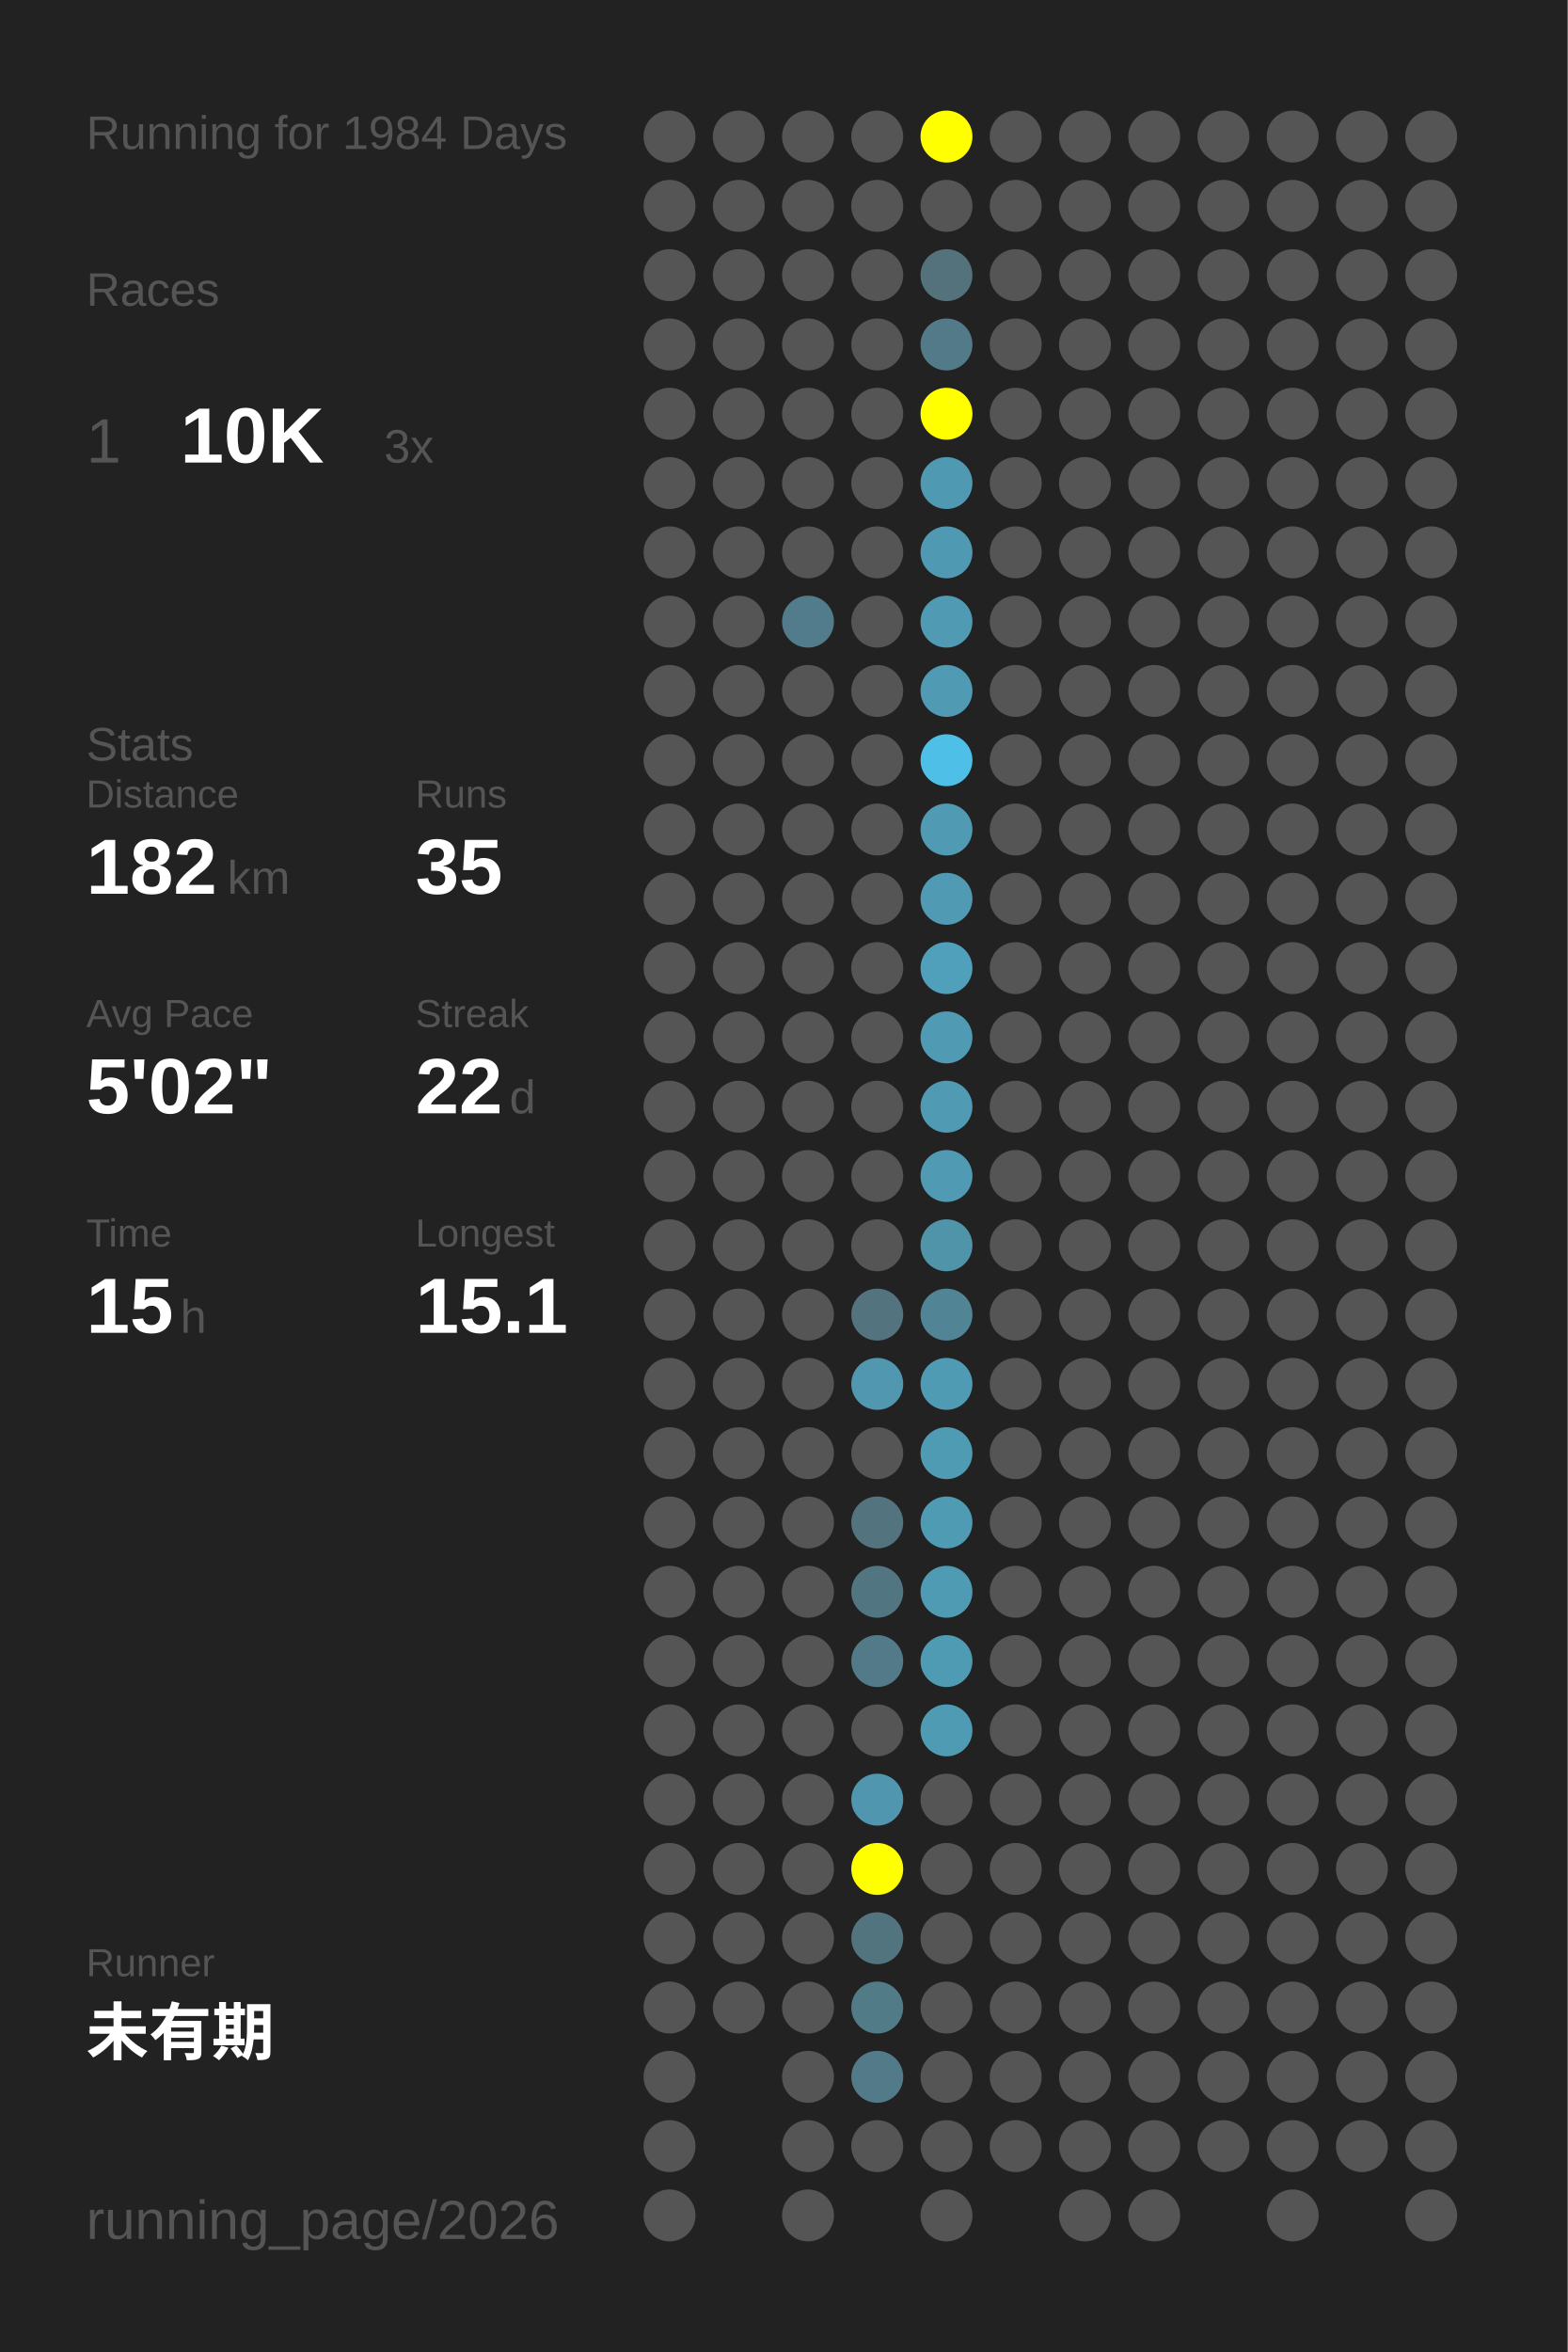
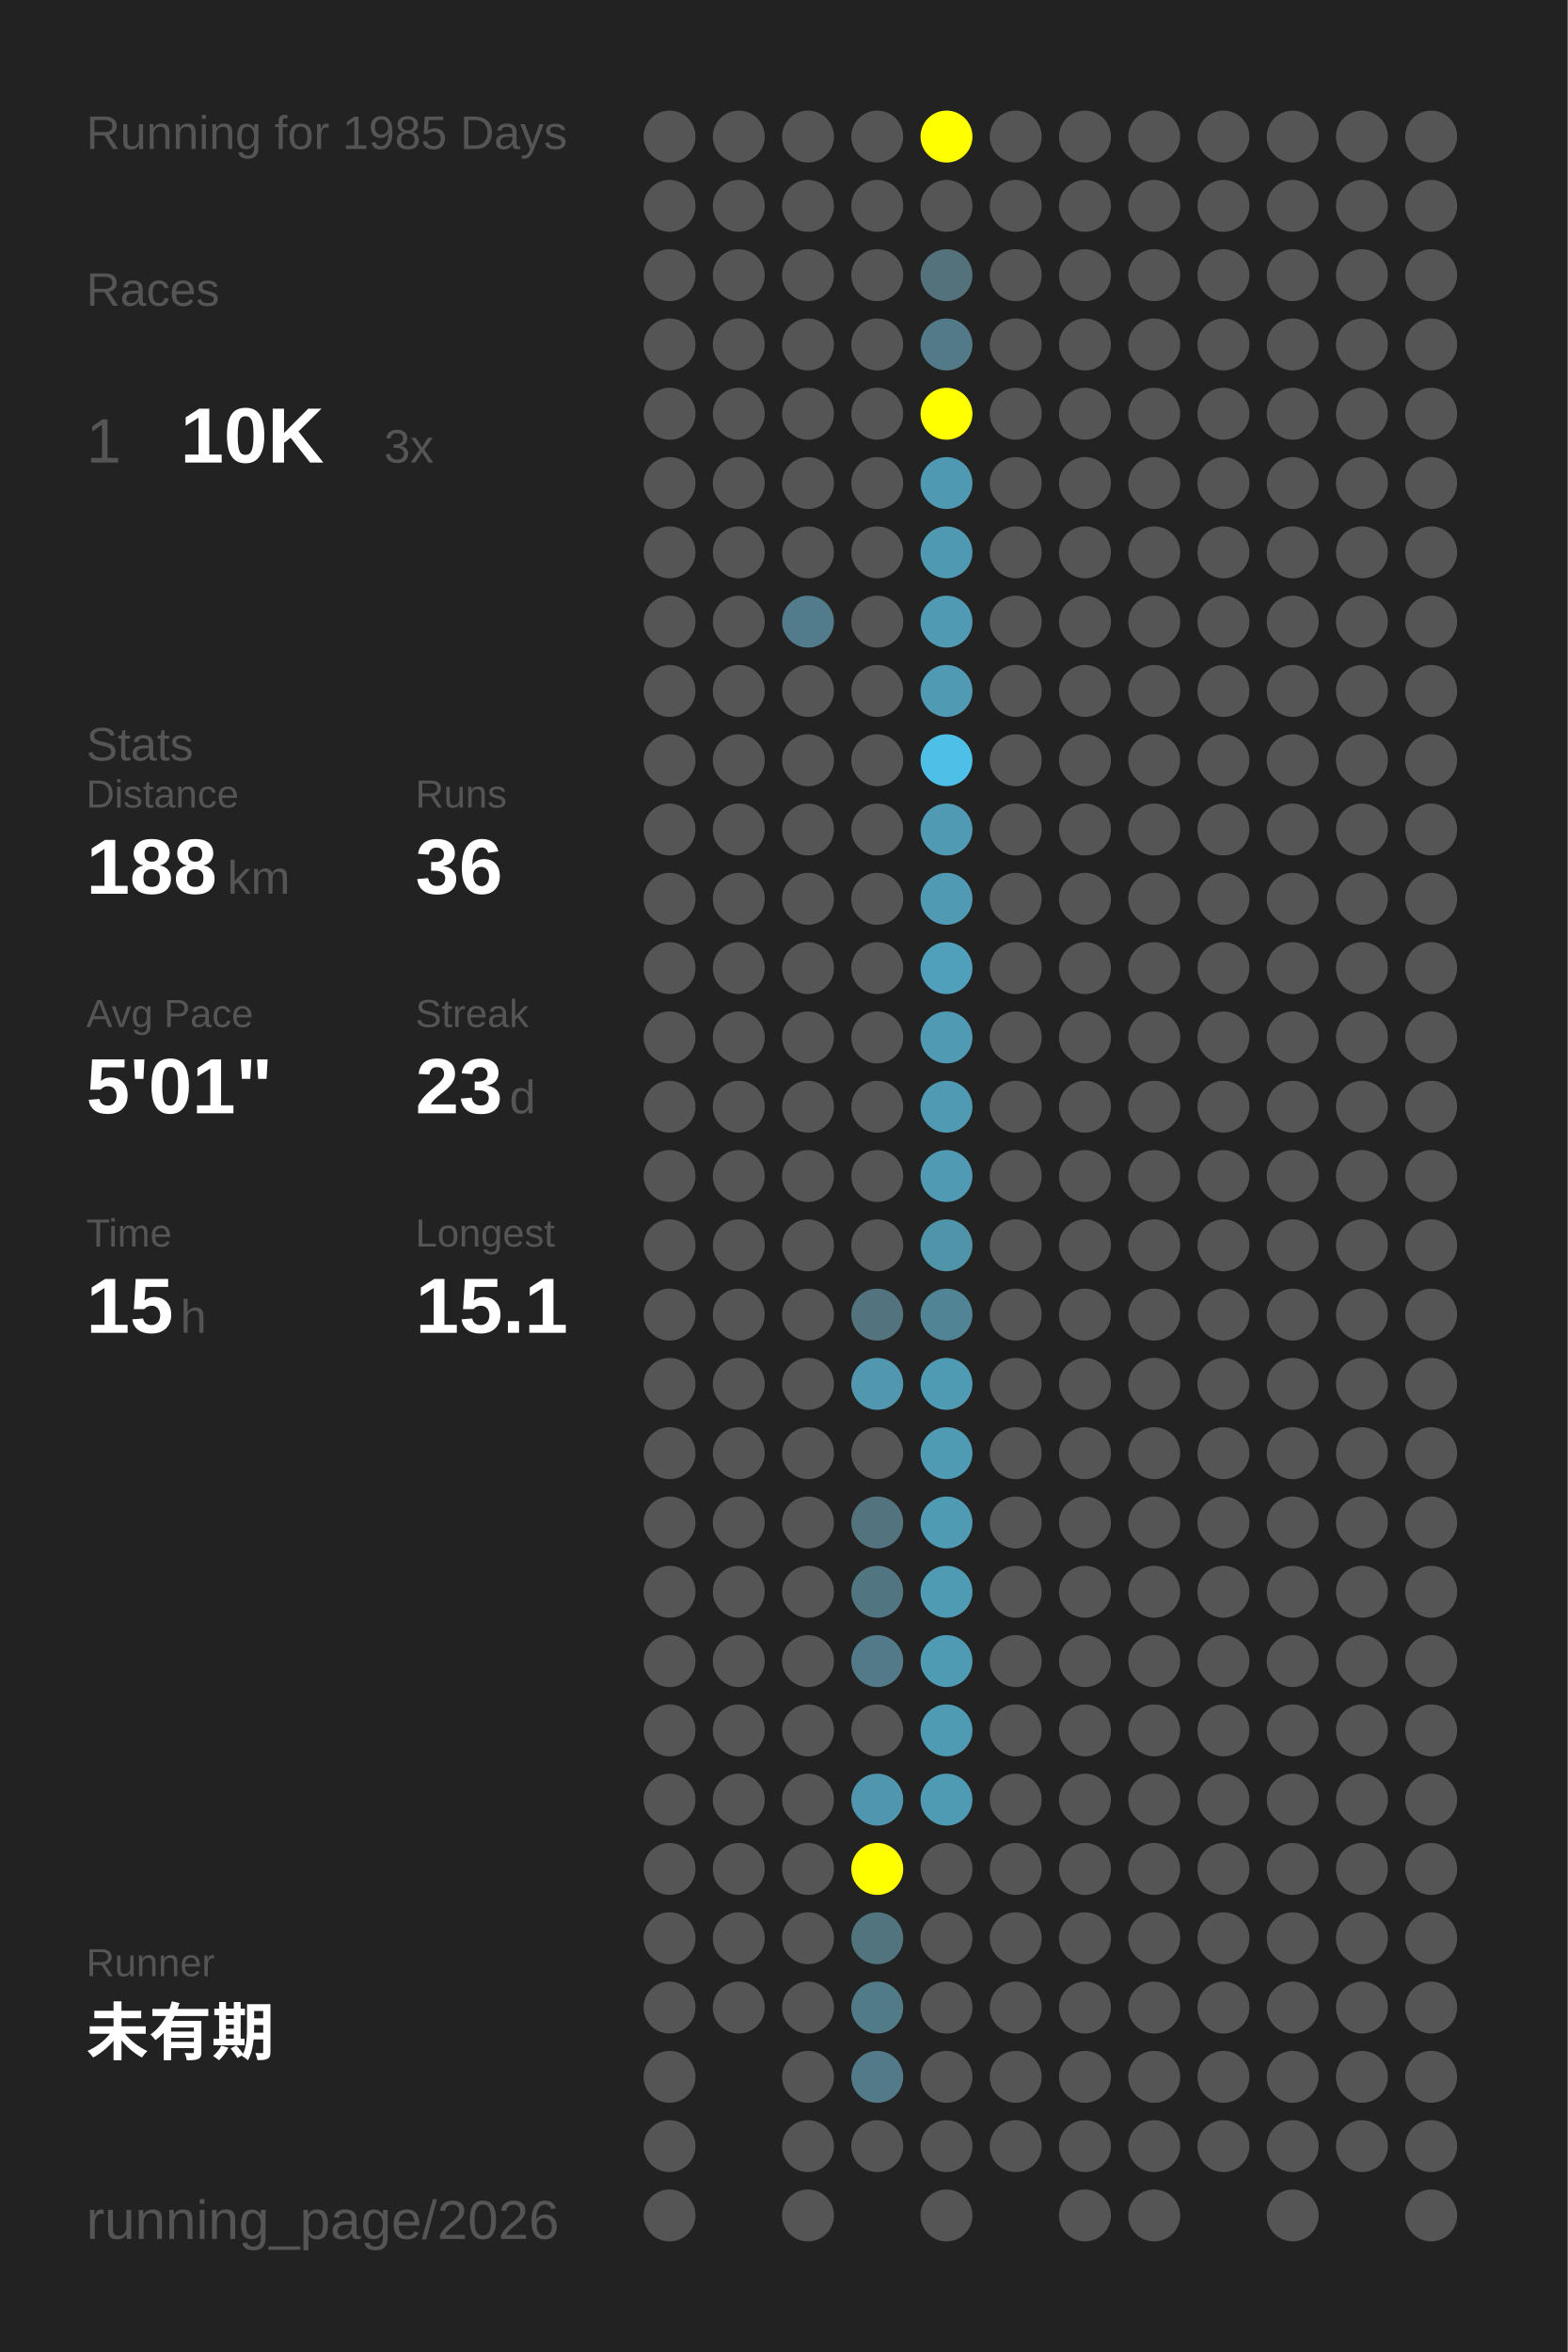
<svg xmlns="http://www.w3.org/2000/svg" baseProfile="full" height="300mm" version="1.1" viewBox="0,0,200,300" width="200mm">
  <defs />
  <rect fill="#222222" height="300" width="200" x="0" y="0" />
-   <text fill="#555555" style="font-size:6px; font-family:Arial;" x="11" y="19">Running for 1984 Days</text>
+   <text fill="#555555" style="font-size:6px; font-family:Arial;" x="11" y="19">Running for 1985 Days</text>
  <text fill="#555555" style="font-size:6px; font-family:Arial;" x="11" y="39">Races</text>
  <text fill="#555555" style="font-size:8px; font-family:Arial;" x="11" y="59">1</text>
  <text fill="#FFFFFF" style="font-size:10px; font-family:Arial; font-weight:bold;" x="23" y="59">10K</text>
  <text fill="#555555" style="font-size:6px; font-family:Arial;" x="49" y="59">3x</text>
  <text fill="#555555" style="font-size:6px; font-family:Arial;" x="11" y="97">Stats</text>
  <text fill="#555555" style="font-size:5px; font-family:Arial;" x="11" y="103">Distance</text>
-   <text fill="#FFFFFF" style="font-size:10px; font-family:Arial; font-weight:bold;" x="11" y="114">182</text>
+   <text fill="#FFFFFF" style="font-size:10px; font-family:Arial; font-weight:bold;" x="11" y="114">188</text>
  <text fill="#555555" style="font-size:6px; font-family:Arial;" x="29" y="114">km</text>
  <text fill="#555555" style="font-size:5px; font-family:Arial;" x="53" y="103">Runs</text>
-   <text fill="#FFFFFF" style="font-size:10px; font-family:Arial; font-weight:bold;" x="53" y="114">35</text>
+   <text fill="#FFFFFF" style="font-size:10px; font-family:Arial; font-weight:bold;" x="53" y="114">36</text>
  <text fill="#555555" style="font-size:5px; font-family:Arial;" x="11" y="131">Avg Pace</text>
-   <text fill="#FFFFFF" style="font-size:10px; font-family:Arial; font-weight:bold;" x="11" y="142">5'02"</text>
+   <text fill="#FFFFFF" style="font-size:10px; font-family:Arial; font-weight:bold;" x="11" y="142">5'01"</text>
  <text fill="#555555" style="font-size:5px; font-family:Arial;" x="53" y="131">Streak</text>
-   <text fill="#FFFFFF" style="font-size:10px; font-family:Arial; font-weight:bold;" x="53" y="142">22</text>
+   <text fill="#FFFFFF" style="font-size:10px; font-family:Arial; font-weight:bold;" x="53" y="142">23</text>
  <text fill="#555555" style="font-size:6px; font-family:Arial;" x="65" y="142">d</text>
  <text fill="#555555" style="font-size:5px; font-family:Arial;" x="11" y="159">Time</text>
  <text fill="#FFFFFF" style="font-size:10px; font-family:Arial; font-weight:bold;" x="11" y="170">15</text>
  <text fill="#555555" style="font-size:6px; font-family:Arial;" x="23" y="170">h</text>
  <text fill="#555555" style="font-size:5px; font-family:Arial;" x="53" y="159">Longest</text>
  <text fill="#FFFFFF" style="font-size:10px; font-family:Arial; font-weight:bold;" x="53" y="170">15.1</text>
  <text fill="#555555" style="font-size:5px; font-family:Arial;" x="11" y="252.065">Runner</text>
  <text fill="#FFFFFF" style="font-size:8px; font-family:Arial; font-weight:bold;" x="11" y="262.065">未有期</text>
  <text fill="#555555" style="font-size:7px; font-family:Arial;" x="11" y="285.581">running_page/2026</text>
  <circle cx="85.417" cy="17.419" fill="#555555" r="3.312" />
  <circle cx="85.417" cy="26.258" fill="#555555" r="3.312" />
  <circle cx="85.417" cy="35.097" fill="#555555" r="3.312" />
  <circle cx="85.417" cy="43.935" fill="#555555" r="3.312" />
  <circle cx="85.417" cy="52.774" fill="#555555" r="3.312" />
  <circle cx="85.417" cy="61.613" fill="#555555" r="3.312" />
  <circle cx="85.417" cy="70.452" fill="#555555" r="3.312" />
  <circle cx="85.417" cy="79.29" fill="#555555" r="3.312" />
  <circle cx="85.417" cy="88.129" fill="#555555" r="3.312" />
  <circle cx="85.417" cy="96.968" fill="#555555" r="3.312" />
  <circle cx="85.417" cy="105.806" fill="#555555" r="3.312" />
  <circle cx="85.417" cy="114.645" fill="#555555" r="3.312" />
  <circle cx="85.417" cy="123.484" fill="#555555" r="3.312" />
  <circle cx="85.417" cy="132.323" fill="#555555" r="3.312" />
  <circle cx="85.417" cy="141.161" fill="#555555" r="3.312" />
  <circle cx="85.417" cy="150" fill="#555555" r="3.312" />
  <circle cx="85.417" cy="158.839" fill="#555555" r="3.312" />
  <circle cx="85.417" cy="167.677" fill="#555555" r="3.312" />
  <circle cx="85.417" cy="176.516" fill="#555555" r="3.312" />
  <circle cx="85.417" cy="185.355" fill="#555555" r="3.312" />
  <circle cx="85.417" cy="194.194" fill="#555555" r="3.312" />
  <circle cx="85.417" cy="203.032" fill="#555555" r="3.312" />
  <circle cx="85.417" cy="211.871" fill="#555555" r="3.312" />
  <circle cx="85.417" cy="220.71" fill="#555555" r="3.312" />
  <circle cx="85.417" cy="229.548" fill="#555555" r="3.312" />
  <circle cx="85.417" cy="238.387" fill="#555555" r="3.312" />
  <circle cx="85.417" cy="247.226" fill="#555555" r="3.312" />
  <circle cx="85.417" cy="256.065" fill="#555555" r="3.312" />
  <circle cx="85.417" cy="264.903" fill="#555555" r="3.312" />
  <circle cx="85.417" cy="273.742" fill="#555555" r="3.312" />
  <circle cx="85.417" cy="282.581" fill="#555555" r="3.312" />
  <circle cx="94.25" cy="17.419" fill="#555555" r="3.312" />
  <circle cx="94.25" cy="26.258" fill="#555555" r="3.312" />
  <circle cx="94.25" cy="35.097" fill="#555555" r="3.312" />
  <circle cx="94.25" cy="43.935" fill="#555555" r="3.312" />
  <circle cx="94.25" cy="52.774" fill="#555555" r="3.312" />
  <circle cx="94.25" cy="61.613" fill="#555555" r="3.312" />
  <circle cx="94.25" cy="70.452" fill="#555555" r="3.312" />
  <circle cx="94.25" cy="79.29" fill="#555555" r="3.312" />
  <circle cx="94.25" cy="88.129" fill="#555555" r="3.312" />
  <circle cx="94.25" cy="96.968" fill="#555555" r="3.312" />
  <circle cx="94.25" cy="105.806" fill="#555555" r="3.312" />
  <circle cx="94.25" cy="114.645" fill="#555555" r="3.312" />
  <circle cx="94.25" cy="123.484" fill="#555555" r="3.312" />
  <circle cx="94.25" cy="132.323" fill="#555555" r="3.312" />
  <circle cx="94.25" cy="141.161" fill="#555555" r="3.312" />
  <circle cx="94.25" cy="150" fill="#555555" r="3.312" />
  <circle cx="94.25" cy="158.839" fill="#555555" r="3.312" />
  <circle cx="94.25" cy="167.677" fill="#555555" r="3.312" />
  <circle cx="94.25" cy="176.516" fill="#555555" r="3.312" />
  <circle cx="94.25" cy="185.355" fill="#555555" r="3.312" />
  <circle cx="94.25" cy="194.194" fill="#555555" r="3.312" />
  <circle cx="94.25" cy="203.032" fill="#555555" r="3.312" />
  <circle cx="94.25" cy="211.871" fill="#555555" r="3.312" />
  <circle cx="94.25" cy="220.71" fill="#555555" r="3.312" />
  <circle cx="94.25" cy="229.548" fill="#555555" r="3.312" />
  <circle cx="94.25" cy="238.387" fill="#555555" r="3.312" />
  <circle cx="94.25" cy="247.226" fill="#555555" r="3.312" />
  <circle cx="94.25" cy="256.065" fill="#555555" r="3.312" />
  <circle cx="103.083" cy="17.419" fill="#555555" r="3.312" />
  <circle cx="103.083" cy="26.258" fill="#555555" r="3.312" />
  <circle cx="103.083" cy="35.097" fill="#555555" r="3.312" />
  <circle cx="103.083" cy="43.935" fill="#555555" r="3.312" />
  <circle cx="103.083" cy="52.774" fill="#555555" r="3.312" />
  <circle cx="103.083" cy="61.613" fill="#555555" r="3.312" />
  <circle cx="103.083" cy="70.452" fill="#555555" r="3.312" />
  <circle cx="103.083" cy="79.29" fill="#527c8b" r="3.312" />
  <circle cx="103.083" cy="88.129" fill="#555555" r="3.312" />
  <circle cx="103.083" cy="96.968" fill="#555555" r="3.312" />
  <circle cx="103.083" cy="105.806" fill="#555555" r="3.312" />
  <circle cx="103.083" cy="114.645" fill="#555555" r="3.312" />
  <circle cx="103.083" cy="123.484" fill="#555555" r="3.312" />
  <circle cx="103.083" cy="132.323" fill="#555555" r="3.312" />
  <circle cx="103.083" cy="141.161" fill="#555555" r="3.312" />
  <circle cx="103.083" cy="150" fill="#555555" r="3.312" />
  <circle cx="103.083" cy="158.839" fill="#555555" r="3.312" />
  <circle cx="103.083" cy="167.677" fill="#555555" r="3.312" />
  <circle cx="103.083" cy="176.516" fill="#555555" r="3.312" />
  <circle cx="103.083" cy="185.355" fill="#555555" r="3.312" />
  <circle cx="103.083" cy="194.194" fill="#555555" r="3.312" />
  <circle cx="103.083" cy="203.032" fill="#555555" r="3.312" />
  <circle cx="103.083" cy="211.871" fill="#555555" r="3.312" />
  <circle cx="103.083" cy="220.71" fill="#555555" r="3.312" />
  <circle cx="103.083" cy="229.548" fill="#555555" r="3.312" />
  <circle cx="103.083" cy="238.387" fill="#555555" r="3.312" />
  <circle cx="103.083" cy="247.226" fill="#555555" r="3.312" />
  <circle cx="103.083" cy="256.065" fill="#555555" r="3.312" />
  <circle cx="103.083" cy="264.903" fill="#555555" r="3.312" />
  <circle cx="103.083" cy="273.742" fill="#555555" r="3.312" />
  <circle cx="103.083" cy="282.581" fill="#555555" r="3.312" />
  <circle cx="111.917" cy="17.419" fill="#555555" r="3.312" />
  <circle cx="111.917" cy="26.258" fill="#555555" r="3.312" />
  <circle cx="111.917" cy="35.097" fill="#555555" r="3.312" />
  <circle cx="111.917" cy="43.935" fill="#555555" r="3.312" />
  <circle cx="111.917" cy="52.774" fill="#555555" r="3.312" />
  <circle cx="111.917" cy="61.613" fill="#555555" r="3.312" />
  <circle cx="111.917" cy="70.452" fill="#555555" r="3.312" />
  <circle cx="111.917" cy="79.29" fill="#555555" r="3.312" />
  <circle cx="111.917" cy="88.129" fill="#555555" r="3.312" />
  <circle cx="111.917" cy="96.968" fill="#555555" r="3.312" />
  <circle cx="111.917" cy="105.806" fill="#555555" r="3.312" />
  <circle cx="111.917" cy="114.645" fill="#555555" r="3.312" />
  <circle cx="111.917" cy="123.484" fill="#555555" r="3.312" />
  <circle cx="111.917" cy="132.323" fill="#555555" r="3.312" />
  <circle cx="111.917" cy="141.161" fill="#555555" r="3.312" />
  <circle cx="111.917" cy="150" fill="#555555" r="3.312" />
  <circle cx="111.917" cy="158.839" fill="#555555" r="3.312" />
  <circle cx="111.917" cy="167.677" fill="#53737e" r="3.312" />
  <circle cx="111.917" cy="176.516" fill="#5097af" r="3.312" />
  <circle cx="111.917" cy="185.355" fill="#555555" r="3.312" />
  <circle cx="111.917" cy="194.194" fill="#53747f" r="3.312" />
  <circle cx="111.917" cy="203.032" fill="#527681" r="3.312" />
  <circle cx="111.917" cy="211.871" fill="#527a88" r="3.312" />
  <circle cx="111.917" cy="220.71" fill="#555555" r="3.312" />
  <circle cx="111.917" cy="229.548" fill="#5096ae" r="3.312" />
  <circle cx="111.917" cy="238.387" fill="#FFFF00" r="3.312" />
  <circle cx="111.917" cy="247.226" fill="#52747f" r="3.312" />
  <circle cx="111.917" cy="256.065" fill="#527b88" r="3.312" />
  <circle cx="111.917" cy="264.903" fill="#527a88" r="3.312" />
  <circle cx="111.917" cy="273.742" fill="#555555" r="3.312" />
  <circle cx="120.75" cy="17.419" fill="#FFFF00" r="3.312" />
  <circle cx="120.75" cy="26.258" fill="#555555" r="3.312" />
  <circle cx="120.75" cy="35.097" fill="#53727c" r="3.312" />
  <circle cx="120.75" cy="43.935" fill="#527a88" r="3.312" />
  <circle cx="120.75" cy="52.774" fill="#FFFF00" r="3.312" />
  <circle cx="120.75" cy="61.613" fill="#5099b2" r="3.312" />
  <circle cx="120.75" cy="70.452" fill="#5099b2" r="3.312" />
  <circle cx="120.75" cy="79.29" fill="#509ab3" r="3.312" />
  <circle cx="120.75" cy="88.129" fill="#509ab4" r="3.312" />
  <circle cx="120.75" cy="96.968" fill="#4ec0e7" r="3.312" />
  <circle cx="120.75" cy="105.806" fill="#509ab3" r="3.312" />
  <circle cx="120.75" cy="114.645" fill="#509ab3" r="3.312" />
  <circle cx="120.75" cy="123.484" fill="#50a0bc" r="3.312" />
  <circle cx="120.75" cy="132.323" fill="#509ab3" r="3.312" />
  <circle cx="120.75" cy="141.161" fill="#509ab3" r="3.312" />
  <circle cx="120.75" cy="150" fill="#509ab3" r="3.312" />
  <circle cx="120.75" cy="158.839" fill="#5094aa" r="3.312" />
  <circle cx="120.75" cy="167.677" fill="#518596" r="3.312" />
  <circle cx="120.75" cy="176.516" fill="#509bb4" r="3.312" />
  <circle cx="120.75" cy="185.355" fill="#509bb4" r="3.312" />
  <circle cx="120.75" cy="194.194" fill="#509bb4" r="3.312" />
  <circle cx="120.75" cy="203.032" fill="#509bb4" r="3.312" />
  <circle cx="120.75" cy="211.871" fill="#509bb4" r="3.312" />
  <circle cx="120.75" cy="220.71" fill="#509bb4" r="3.312" />
-   <circle cx="120.75" cy="229.548" fill="#555555" r="3.312" />
+   <circle cx="120.75" cy="229.548" fill="#509bb4" r="3.312" />
  <circle cx="120.75" cy="238.387" fill="#555555" r="3.312" />
  <circle cx="120.75" cy="247.226" fill="#555555" r="3.312" />
  <circle cx="120.75" cy="256.065" fill="#555555" r="3.312" />
  <circle cx="120.75" cy="264.903" fill="#555555" r="3.312" />
  <circle cx="120.75" cy="273.742" fill="#555555" r="3.312" />
  <circle cx="120.75" cy="282.581" fill="#555555" r="3.312" />
  <circle cx="129.583" cy="17.419" fill="#555555" r="3.312" />
  <circle cx="129.583" cy="26.258" fill="#555555" r="3.312" />
  <circle cx="129.583" cy="35.097" fill="#555555" r="3.312" />
  <circle cx="129.583" cy="43.935" fill="#555555" r="3.312" />
  <circle cx="129.583" cy="52.774" fill="#555555" r="3.312" />
  <circle cx="129.583" cy="61.613" fill="#555555" r="3.312" />
  <circle cx="129.583" cy="70.452" fill="#555555" r="3.312" />
  <circle cx="129.583" cy="79.29" fill="#555555" r="3.312" />
  <circle cx="129.583" cy="88.129" fill="#555555" r="3.312" />
  <circle cx="129.583" cy="96.968" fill="#555555" r="3.312" />
  <circle cx="129.583" cy="105.806" fill="#555555" r="3.312" />
  <circle cx="129.583" cy="114.645" fill="#555555" r="3.312" />
  <circle cx="129.583" cy="123.484" fill="#555555" r="3.312" />
  <circle cx="129.583" cy="132.323" fill="#555555" r="3.312" />
  <circle cx="129.583" cy="141.161" fill="#555555" r="3.312" />
  <circle cx="129.583" cy="150" fill="#555555" r="3.312" />
  <circle cx="129.583" cy="158.839" fill="#555555" r="3.312" />
  <circle cx="129.583" cy="167.677" fill="#555555" r="3.312" />
  <circle cx="129.583" cy="176.516" fill="#555555" r="3.312" />
  <circle cx="129.583" cy="185.355" fill="#555555" r="3.312" />
  <circle cx="129.583" cy="194.194" fill="#555555" r="3.312" />
  <circle cx="129.583" cy="203.032" fill="#555555" r="3.312" />
  <circle cx="129.583" cy="211.871" fill="#555555" r="3.312" />
  <circle cx="129.583" cy="220.71" fill="#555555" r="3.312" />
  <circle cx="129.583" cy="229.548" fill="#555555" r="3.312" />
  <circle cx="129.583" cy="238.387" fill="#555555" r="3.312" />
  <circle cx="129.583" cy="247.226" fill="#555555" r="3.312" />
  <circle cx="129.583" cy="256.065" fill="#555555" r="3.312" />
  <circle cx="129.583" cy="264.903" fill="#555555" r="3.312" />
  <circle cx="129.583" cy="273.742" fill="#555555" r="3.312" />
  <circle cx="138.417" cy="17.419" fill="#555555" r="3.312" />
  <circle cx="138.417" cy="26.258" fill="#555555" r="3.312" />
  <circle cx="138.417" cy="35.097" fill="#555555" r="3.312" />
  <circle cx="138.417" cy="43.935" fill="#555555" r="3.312" />
  <circle cx="138.417" cy="52.774" fill="#555555" r="3.312" />
  <circle cx="138.417" cy="61.613" fill="#555555" r="3.312" />
  <circle cx="138.417" cy="70.452" fill="#555555" r="3.312" />
  <circle cx="138.417" cy="79.29" fill="#555555" r="3.312" />
  <circle cx="138.417" cy="88.129" fill="#555555" r="3.312" />
  <circle cx="138.417" cy="96.968" fill="#555555" r="3.312" />
  <circle cx="138.417" cy="105.806" fill="#555555" r="3.312" />
  <circle cx="138.417" cy="114.645" fill="#555555" r="3.312" />
  <circle cx="138.417" cy="123.484" fill="#555555" r="3.312" />
  <circle cx="138.417" cy="132.323" fill="#555555" r="3.312" />
  <circle cx="138.417" cy="141.161" fill="#555555" r="3.312" />
  <circle cx="138.417" cy="150" fill="#555555" r="3.312" />
  <circle cx="138.417" cy="158.839" fill="#555555" r="3.312" />
  <circle cx="138.417" cy="167.677" fill="#555555" r="3.312" />
  <circle cx="138.417" cy="176.516" fill="#555555" r="3.312" />
  <circle cx="138.417" cy="185.355" fill="#555555" r="3.312" />
  <circle cx="138.417" cy="194.194" fill="#555555" r="3.312" />
  <circle cx="138.417" cy="203.032" fill="#555555" r="3.312" />
  <circle cx="138.417" cy="211.871" fill="#555555" r="3.312" />
  <circle cx="138.417" cy="220.71" fill="#555555" r="3.312" />
  <circle cx="138.417" cy="229.548" fill="#555555" r="3.312" />
  <circle cx="138.417" cy="238.387" fill="#555555" r="3.312" />
  <circle cx="138.417" cy="247.226" fill="#555555" r="3.312" />
  <circle cx="138.417" cy="256.065" fill="#555555" r="3.312" />
  <circle cx="138.417" cy="264.903" fill="#555555" r="3.312" />
  <circle cx="138.417" cy="273.742" fill="#555555" r="3.312" />
  <circle cx="138.417" cy="282.581" fill="#555555" r="3.312" />
  <circle cx="147.25" cy="17.419" fill="#555555" r="3.312" />
  <circle cx="147.25" cy="26.258" fill="#555555" r="3.312" />
  <circle cx="147.25" cy="35.097" fill="#555555" r="3.312" />
  <circle cx="147.25" cy="43.935" fill="#555555" r="3.312" />
  <circle cx="147.25" cy="52.774" fill="#555555" r="3.312" />
  <circle cx="147.25" cy="61.613" fill="#555555" r="3.312" />
  <circle cx="147.25" cy="70.452" fill="#555555" r="3.312" />
  <circle cx="147.25" cy="79.29" fill="#555555" r="3.312" />
  <circle cx="147.25" cy="88.129" fill="#555555" r="3.312" />
  <circle cx="147.25" cy="96.968" fill="#555555" r="3.312" />
  <circle cx="147.25" cy="105.806" fill="#555555" r="3.312" />
  <circle cx="147.25" cy="114.645" fill="#555555" r="3.312" />
  <circle cx="147.25" cy="123.484" fill="#555555" r="3.312" />
  <circle cx="147.25" cy="132.323" fill="#555555" r="3.312" />
  <circle cx="147.25" cy="141.161" fill="#555555" r="3.312" />
  <circle cx="147.25" cy="150" fill="#555555" r="3.312" />
  <circle cx="147.25" cy="158.839" fill="#555555" r="3.312" />
  <circle cx="147.25" cy="167.677" fill="#555555" r="3.312" />
  <circle cx="147.25" cy="176.516" fill="#555555" r="3.312" />
  <circle cx="147.25" cy="185.355" fill="#555555" r="3.312" />
  <circle cx="147.25" cy="194.194" fill="#555555" r="3.312" />
  <circle cx="147.25" cy="203.032" fill="#555555" r="3.312" />
  <circle cx="147.25" cy="211.871" fill="#555555" r="3.312" />
  <circle cx="147.25" cy="220.71" fill="#555555" r="3.312" />
  <circle cx="147.25" cy="229.548" fill="#555555" r="3.312" />
  <circle cx="147.25" cy="238.387" fill="#555555" r="3.312" />
  <circle cx="147.25" cy="247.226" fill="#555555" r="3.312" />
  <circle cx="147.25" cy="256.065" fill="#555555" r="3.312" />
  <circle cx="147.25" cy="264.903" fill="#555555" r="3.312" />
  <circle cx="147.25" cy="273.742" fill="#555555" r="3.312" />
  <circle cx="147.25" cy="282.581" fill="#555555" r="3.312" />
  <circle cx="156.083" cy="17.419" fill="#555555" r="3.312" />
  <circle cx="156.083" cy="26.258" fill="#555555" r="3.312" />
  <circle cx="156.083" cy="35.097" fill="#555555" r="3.312" />
  <circle cx="156.083" cy="43.935" fill="#555555" r="3.312" />
  <circle cx="156.083" cy="52.774" fill="#555555" r="3.312" />
  <circle cx="156.083" cy="61.613" fill="#555555" r="3.312" />
  <circle cx="156.083" cy="70.452" fill="#555555" r="3.312" />
  <circle cx="156.083" cy="79.29" fill="#555555" r="3.312" />
  <circle cx="156.083" cy="88.129" fill="#555555" r="3.312" />
  <circle cx="156.083" cy="96.968" fill="#555555" r="3.312" />
  <circle cx="156.083" cy="105.806" fill="#555555" r="3.312" />
  <circle cx="156.083" cy="114.645" fill="#555555" r="3.312" />
  <circle cx="156.083" cy="123.484" fill="#555555" r="3.312" />
  <circle cx="156.083" cy="132.323" fill="#555555" r="3.312" />
  <circle cx="156.083" cy="141.161" fill="#555555" r="3.312" />
  <circle cx="156.083" cy="150" fill="#555555" r="3.312" />
  <circle cx="156.083" cy="158.839" fill="#555555" r="3.312" />
  <circle cx="156.083" cy="167.677" fill="#555555" r="3.312" />
  <circle cx="156.083" cy="176.516" fill="#555555" r="3.312" />
  <circle cx="156.083" cy="185.355" fill="#555555" r="3.312" />
  <circle cx="156.083" cy="194.194" fill="#555555" r="3.312" />
  <circle cx="156.083" cy="203.032" fill="#555555" r="3.312" />
  <circle cx="156.083" cy="211.871" fill="#555555" r="3.312" />
  <circle cx="156.083" cy="220.71" fill="#555555" r="3.312" />
  <circle cx="156.083" cy="229.548" fill="#555555" r="3.312" />
  <circle cx="156.083" cy="238.387" fill="#555555" r="3.312" />
  <circle cx="156.083" cy="247.226" fill="#555555" r="3.312" />
  <circle cx="156.083" cy="256.065" fill="#555555" r="3.312" />
  <circle cx="156.083" cy="264.903" fill="#555555" r="3.312" />
  <circle cx="156.083" cy="273.742" fill="#555555" r="3.312" />
  <circle cx="164.917" cy="17.419" fill="#555555" r="3.312" />
  <circle cx="164.917" cy="26.258" fill="#555555" r="3.312" />
  <circle cx="164.917" cy="35.097" fill="#555555" r="3.312" />
  <circle cx="164.917" cy="43.935" fill="#555555" r="3.312" />
  <circle cx="164.917" cy="52.774" fill="#555555" r="3.312" />
  <circle cx="164.917" cy="61.613" fill="#555555" r="3.312" />
  <circle cx="164.917" cy="70.452" fill="#555555" r="3.312" />
  <circle cx="164.917" cy="79.29" fill="#555555" r="3.312" />
  <circle cx="164.917" cy="88.129" fill="#555555" r="3.312" />
  <circle cx="164.917" cy="96.968" fill="#555555" r="3.312" />
  <circle cx="164.917" cy="105.806" fill="#555555" r="3.312" />
  <circle cx="164.917" cy="114.645" fill="#555555" r="3.312" />
  <circle cx="164.917" cy="123.484" fill="#555555" r="3.312" />
  <circle cx="164.917" cy="132.323" fill="#555555" r="3.312" />
  <circle cx="164.917" cy="141.161" fill="#555555" r="3.312" />
  <circle cx="164.917" cy="150" fill="#555555" r="3.312" />
  <circle cx="164.917" cy="158.839" fill="#555555" r="3.312" />
  <circle cx="164.917" cy="167.677" fill="#555555" r="3.312" />
  <circle cx="164.917" cy="176.516" fill="#555555" r="3.312" />
  <circle cx="164.917" cy="185.355" fill="#555555" r="3.312" />
  <circle cx="164.917" cy="194.194" fill="#555555" r="3.312" />
  <circle cx="164.917" cy="203.032" fill="#555555" r="3.312" />
  <circle cx="164.917" cy="211.871" fill="#555555" r="3.312" />
  <circle cx="164.917" cy="220.71" fill="#555555" r="3.312" />
  <circle cx="164.917" cy="229.548" fill="#555555" r="3.312" />
  <circle cx="164.917" cy="238.387" fill="#555555" r="3.312" />
  <circle cx="164.917" cy="247.226" fill="#555555" r="3.312" />
  <circle cx="164.917" cy="256.065" fill="#555555" r="3.312" />
  <circle cx="164.917" cy="264.903" fill="#555555" r="3.312" />
  <circle cx="164.917" cy="273.742" fill="#555555" r="3.312" />
  <circle cx="164.917" cy="282.581" fill="#555555" r="3.312" />
  <circle cx="173.75" cy="17.419" fill="#555555" r="3.312" />
  <circle cx="173.75" cy="26.258" fill="#555555" r="3.312" />
  <circle cx="173.75" cy="35.097" fill="#555555" r="3.312" />
  <circle cx="173.75" cy="43.935" fill="#555555" r="3.312" />
  <circle cx="173.75" cy="52.774" fill="#555555" r="3.312" />
  <circle cx="173.75" cy="61.613" fill="#555555" r="3.312" />
  <circle cx="173.75" cy="70.452" fill="#555555" r="3.312" />
  <circle cx="173.75" cy="79.29" fill="#555555" r="3.312" />
  <circle cx="173.75" cy="88.129" fill="#555555" r="3.312" />
  <circle cx="173.75" cy="96.968" fill="#555555" r="3.312" />
  <circle cx="173.75" cy="105.806" fill="#555555" r="3.312" />
  <circle cx="173.75" cy="114.645" fill="#555555" r="3.312" />
  <circle cx="173.75" cy="123.484" fill="#555555" r="3.312" />
  <circle cx="173.75" cy="132.323" fill="#555555" r="3.312" />
  <circle cx="173.75" cy="141.161" fill="#555555" r="3.312" />
  <circle cx="173.75" cy="150" fill="#555555" r="3.312" />
  <circle cx="173.75" cy="158.839" fill="#555555" r="3.312" />
  <circle cx="173.75" cy="167.677" fill="#555555" r="3.312" />
  <circle cx="173.75" cy="176.516" fill="#555555" r="3.312" />
  <circle cx="173.75" cy="185.355" fill="#555555" r="3.312" />
  <circle cx="173.75" cy="194.194" fill="#555555" r="3.312" />
  <circle cx="173.75" cy="203.032" fill="#555555" r="3.312" />
  <circle cx="173.75" cy="211.871" fill="#555555" r="3.312" />
  <circle cx="173.75" cy="220.71" fill="#555555" r="3.312" />
  <circle cx="173.75" cy="229.548" fill="#555555" r="3.312" />
  <circle cx="173.75" cy="238.387" fill="#555555" r="3.312" />
  <circle cx="173.75" cy="247.226" fill="#555555" r="3.312" />
  <circle cx="173.75" cy="256.065" fill="#555555" r="3.312" />
  <circle cx="173.75" cy="264.903" fill="#555555" r="3.312" />
  <circle cx="173.75" cy="273.742" fill="#555555" r="3.312" />
  <circle cx="182.583" cy="17.419" fill="#555555" r="3.312" />
  <circle cx="182.583" cy="26.258" fill="#555555" r="3.312" />
  <circle cx="182.583" cy="35.097" fill="#555555" r="3.312" />
  <circle cx="182.583" cy="43.935" fill="#555555" r="3.312" />
  <circle cx="182.583" cy="52.774" fill="#555555" r="3.312" />
  <circle cx="182.583" cy="61.613" fill="#555555" r="3.312" />
  <circle cx="182.583" cy="70.452" fill="#555555" r="3.312" />
  <circle cx="182.583" cy="79.29" fill="#555555" r="3.312" />
  <circle cx="182.583" cy="88.129" fill="#555555" r="3.312" />
  <circle cx="182.583" cy="96.968" fill="#555555" r="3.312" />
  <circle cx="182.583" cy="105.806" fill="#555555" r="3.312" />
  <circle cx="182.583" cy="114.645" fill="#555555" r="3.312" />
  <circle cx="182.583" cy="123.484" fill="#555555" r="3.312" />
  <circle cx="182.583" cy="132.323" fill="#555555" r="3.312" />
  <circle cx="182.583" cy="141.161" fill="#555555" r="3.312" />
  <circle cx="182.583" cy="150" fill="#555555" r="3.312" />
  <circle cx="182.583" cy="158.839" fill="#555555" r="3.312" />
  <circle cx="182.583" cy="167.677" fill="#555555" r="3.312" />
  <circle cx="182.583" cy="176.516" fill="#555555" r="3.312" />
  <circle cx="182.583" cy="185.355" fill="#555555" r="3.312" />
  <circle cx="182.583" cy="194.194" fill="#555555" r="3.312" />
  <circle cx="182.583" cy="203.032" fill="#555555" r="3.312" />
  <circle cx="182.583" cy="211.871" fill="#555555" r="3.312" />
  <circle cx="182.583" cy="220.71" fill="#555555" r="3.312" />
  <circle cx="182.583" cy="229.548" fill="#555555" r="3.312" />
  <circle cx="182.583" cy="238.387" fill="#555555" r="3.312" />
  <circle cx="182.583" cy="247.226" fill="#555555" r="3.312" />
  <circle cx="182.583" cy="256.065" fill="#555555" r="3.312" />
  <circle cx="182.583" cy="264.903" fill="#555555" r="3.312" />
  <circle cx="182.583" cy="273.742" fill="#555555" r="3.312" />
  <circle cx="182.583" cy="282.581" fill="#555555" r="3.312" />
</svg>
